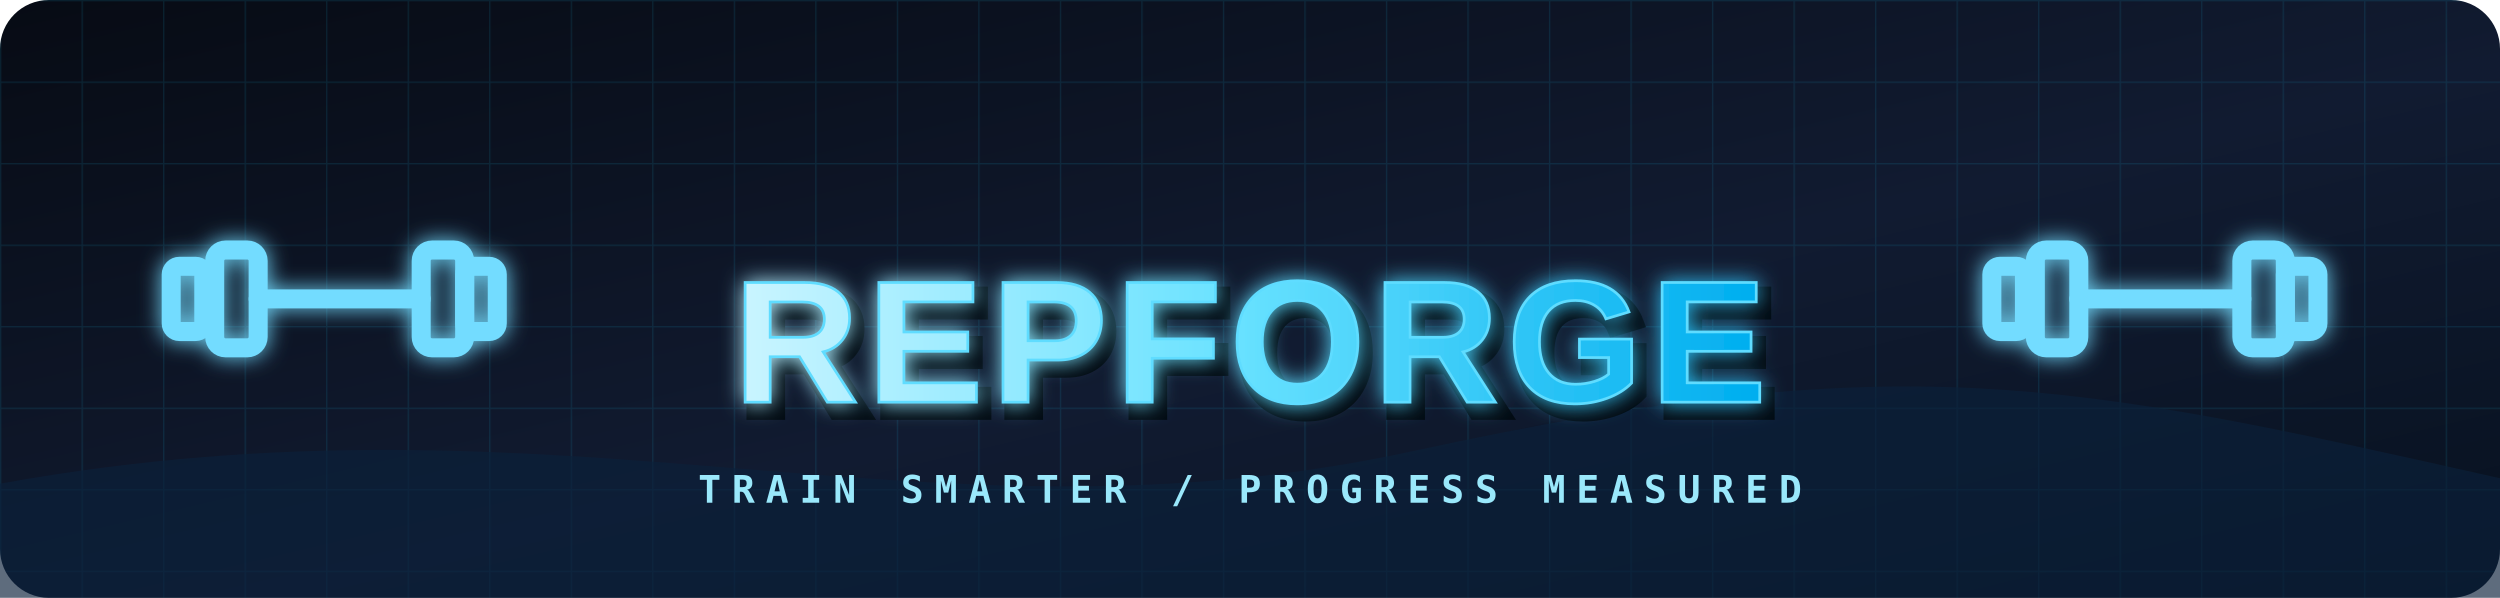
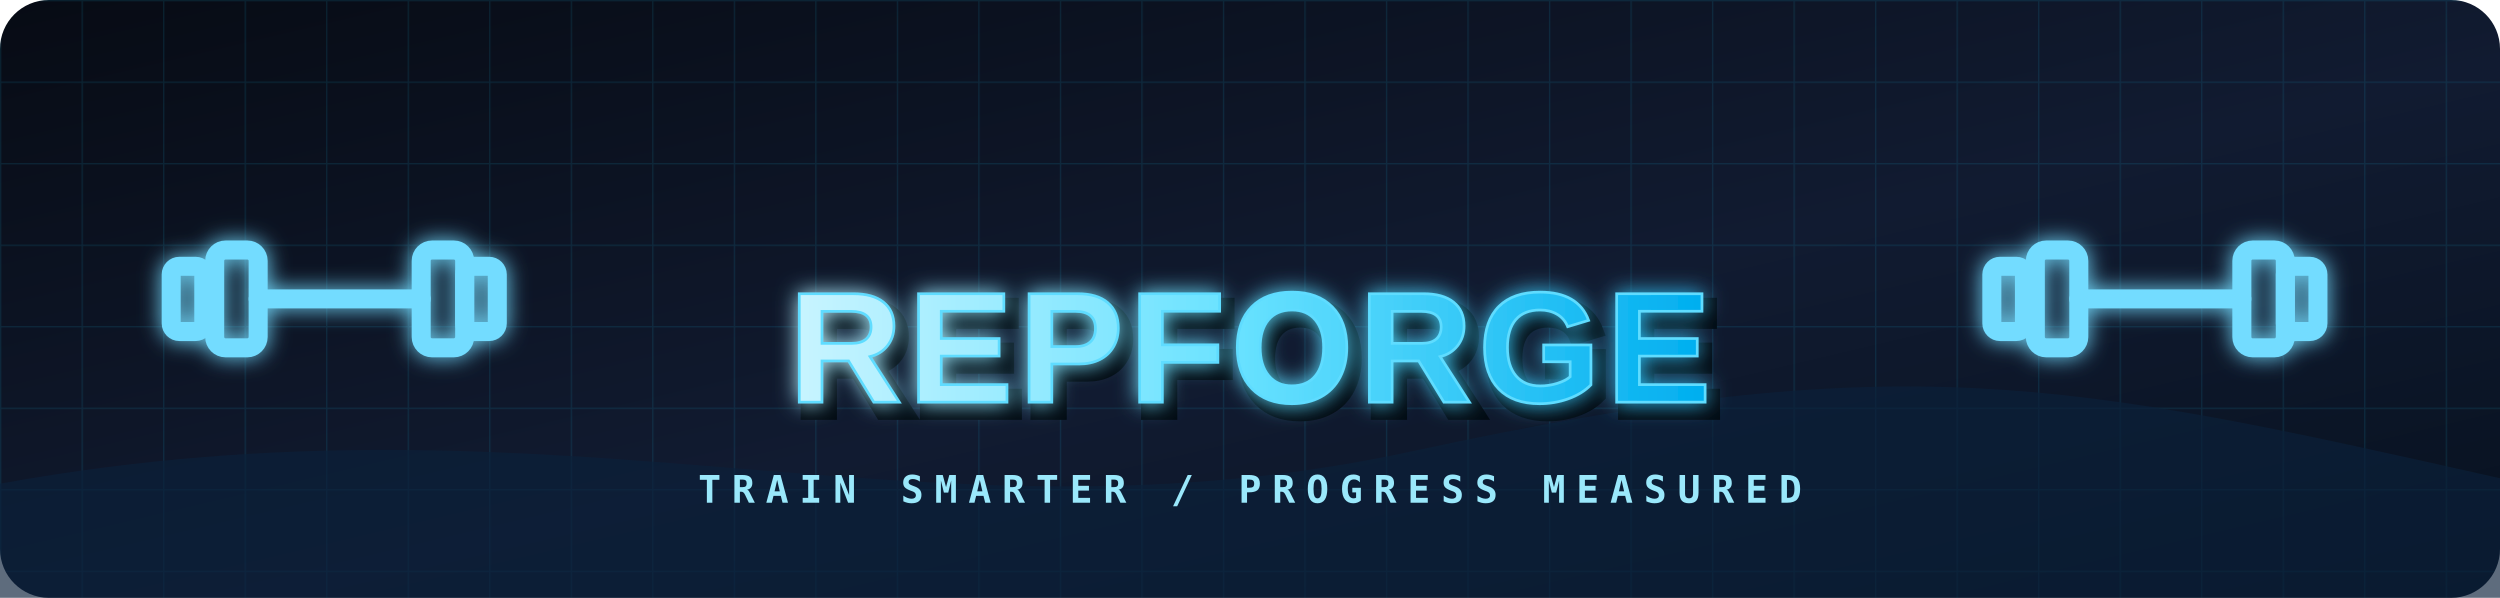
- <svg xmlns="http://www.w3.org/2000/svg" width="920" height="220" viewBox="0 0 920 220" role="img" aria-labelledby="title desc">
+ <svg xmlns="http://www.w3.org/2000/svg" width="100%" height="220" viewBox="0 0 920 220" preserveAspectRatio="xMidYMid meet" role="img" aria-labelledby="title desc">
  <defs>
    <linearGradient id="bg" x1="0" y1="0" x2="1" y2="1">
      <stop stop-color="#070b14" />
      <stop offset=".55" stop-color="#111b31" />
      <stop offset="1" stop-color="#07111f" />
    </linearGradient>
    <linearGradient id="textFill" x1="0" y1="0" x2="1" y2="0">
      <stop stop-color="#c8f4ff" />
      <stop offset=".48" stop-color="#69e2ff" />
      <stop offset="1" stop-color="#00aeef" />
    </linearGradient>
    <filter id="textGlow" x="-20%" y="-60%" width="140%" height="220%">
      <feGaussianBlur stdDeviation="4" result="blur" />
      <feMerge>
        <feMergeNode in="blur" />
        <feMergeNode in="SourceGraphic" />
      </feMerge>
    </filter>
    <pattern id="grid" width="30" height="30" patternUnits="userSpaceOnUse">
      <path d="M30 0H0V30" fill="none" stroke="#21b7e8" stroke-opacity=".12" />
    </pattern>
  </defs>
  <rect width="920" height="220" rx="18" fill="url(#bg)" />
  <rect width="920" height="220" rx="18" fill="url(#grid)" />
  <path d="M0 178 C210 140 340 205 520 166 S760 140 920 176V220H0Z" fill="#0b203a" fill-opacity=".66" />
  <g transform="translate(125 110)" fill="none" stroke="#73dcff" stroke-width="7" stroke-linecap="round" stroke-linejoin="round" filter="url(#textGlow)">
    <path d="M-30 0H30" />
    <rect x="-46" y="-18" width="16" height="36" rx="4" />
    <rect x="-62" y="-12" width="12" height="24" rx="3" />
    <rect x="30" y="-18" width="16" height="36" rx="4" />
    <rect x="46" y="-12" width="12" height="24" rx="3" />
  </g>
  <g transform="translate(795 110)" fill="none" stroke="#73dcff" stroke-width="7" stroke-linecap="round" stroke-linejoin="round" filter="url(#textGlow)">
    <path d="M-30 0H30" />
    <rect x="-46" y="-18" width="16" height="36" rx="4" />
    <rect x="-62" y="-12" width="12" height="24" rx="3" />
    <rect x="30" y="-18" width="16" height="36" rx="4" />
    <rect x="46" y="-12" width="12" height="24" rx="3" />
  </g>
  <g transform="translate(460 114)">
-     <text x="3" y="38" text-anchor="middle" font-family="Arial,Helvetica,sans-serif" font-size="64" font-weight="900" letter-spacing="3" fill="#020a12" stroke="#020a12" stroke-width="5">REPFORGE</text>
-     <text x="0" y="34" text-anchor="middle" font-family="Arial,Helvetica,sans-serif" font-size="64" font-weight="900" letter-spacing="3" fill="url(#textFill)" stroke="#5edcff" stroke-width="1" filter="url(#textGlow)">REPFORGE</text>
+     <text x="3" y="38" text-anchor="middle" font-family="Arial,Helvetica,sans-serif" font-size="58" font-weight="900" letter-spacing="2" fill="#020a12" stroke="#020a12" stroke-width="5">REPFORGE</text>
+     <text x="0" y="34" text-anchor="middle" font-family="Arial,Helvetica,sans-serif" font-size="58" font-weight="900" letter-spacing="2" fill="url(#textFill)" stroke="#5edcff" stroke-width="1" filter="url(#textGlow)">REPFORGE</text>
  </g>
  <text x="460" y="185" text-anchor="middle" font-family="Consolas,Menlo,monospace" font-size="14" font-weight="700" letter-spacing="4" fill="#9ae8fb">TRAIN SMARTER  /  PROGRESS MEASURED</text>
</svg>
